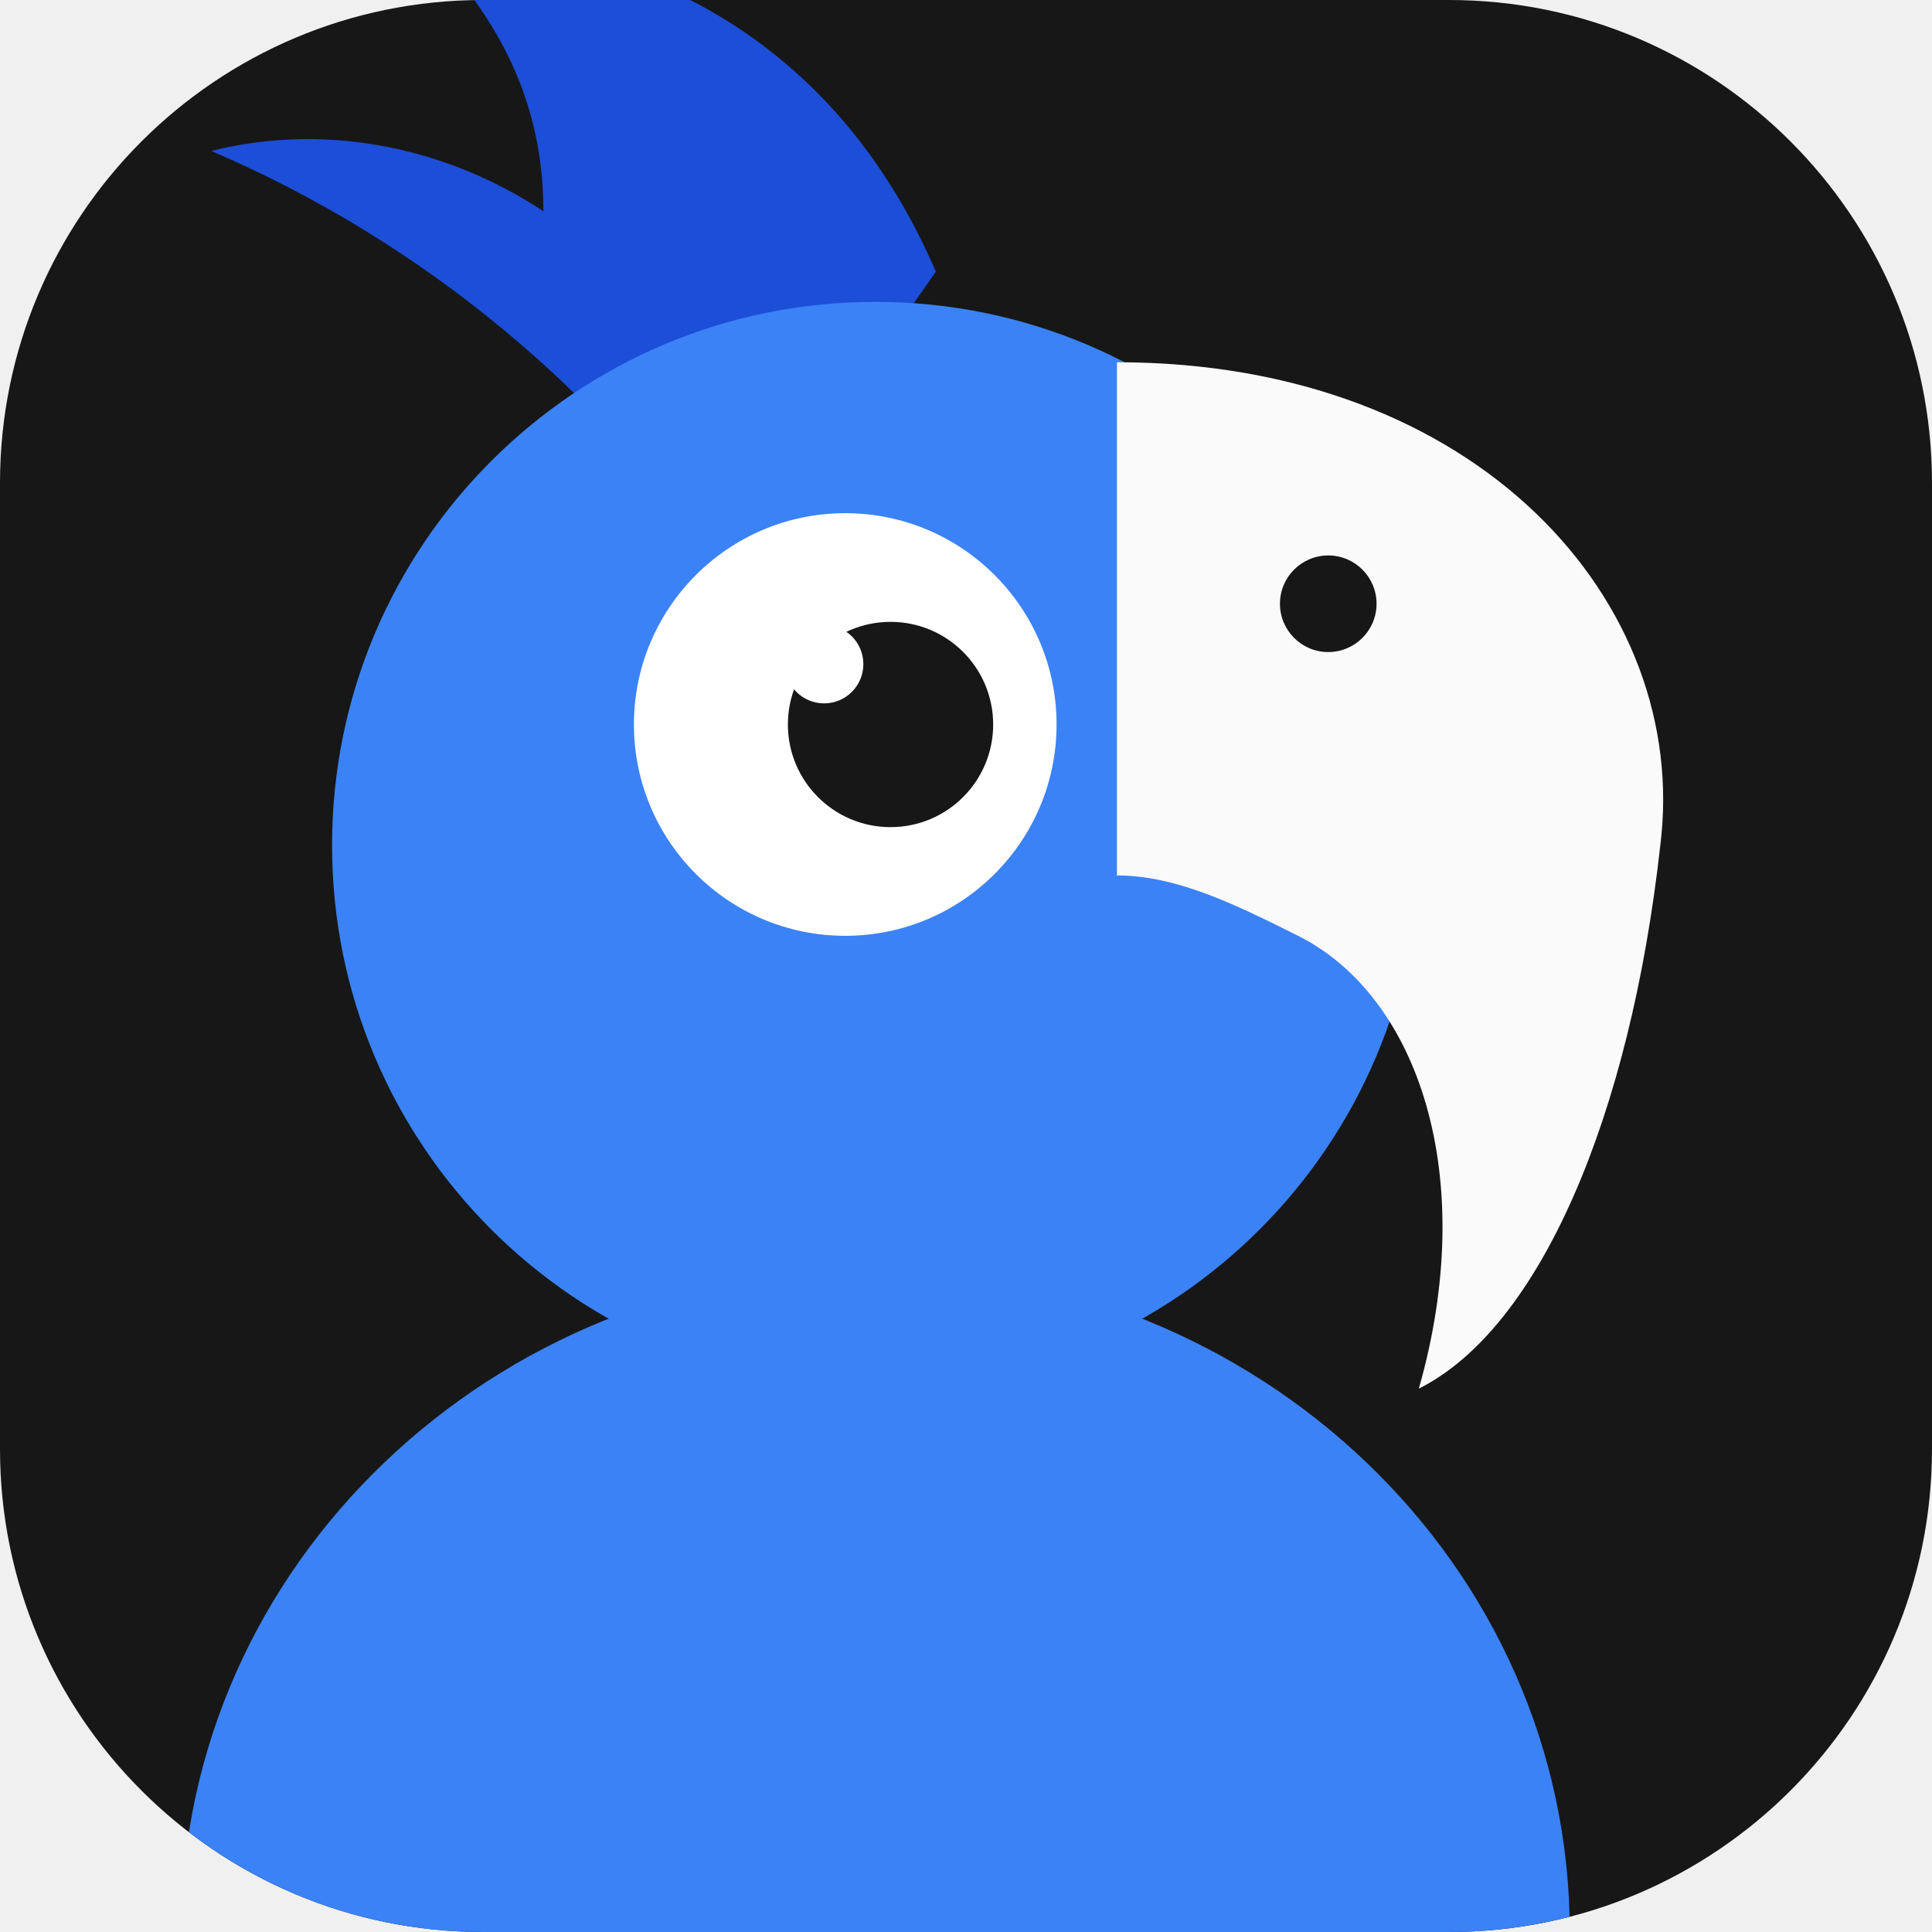
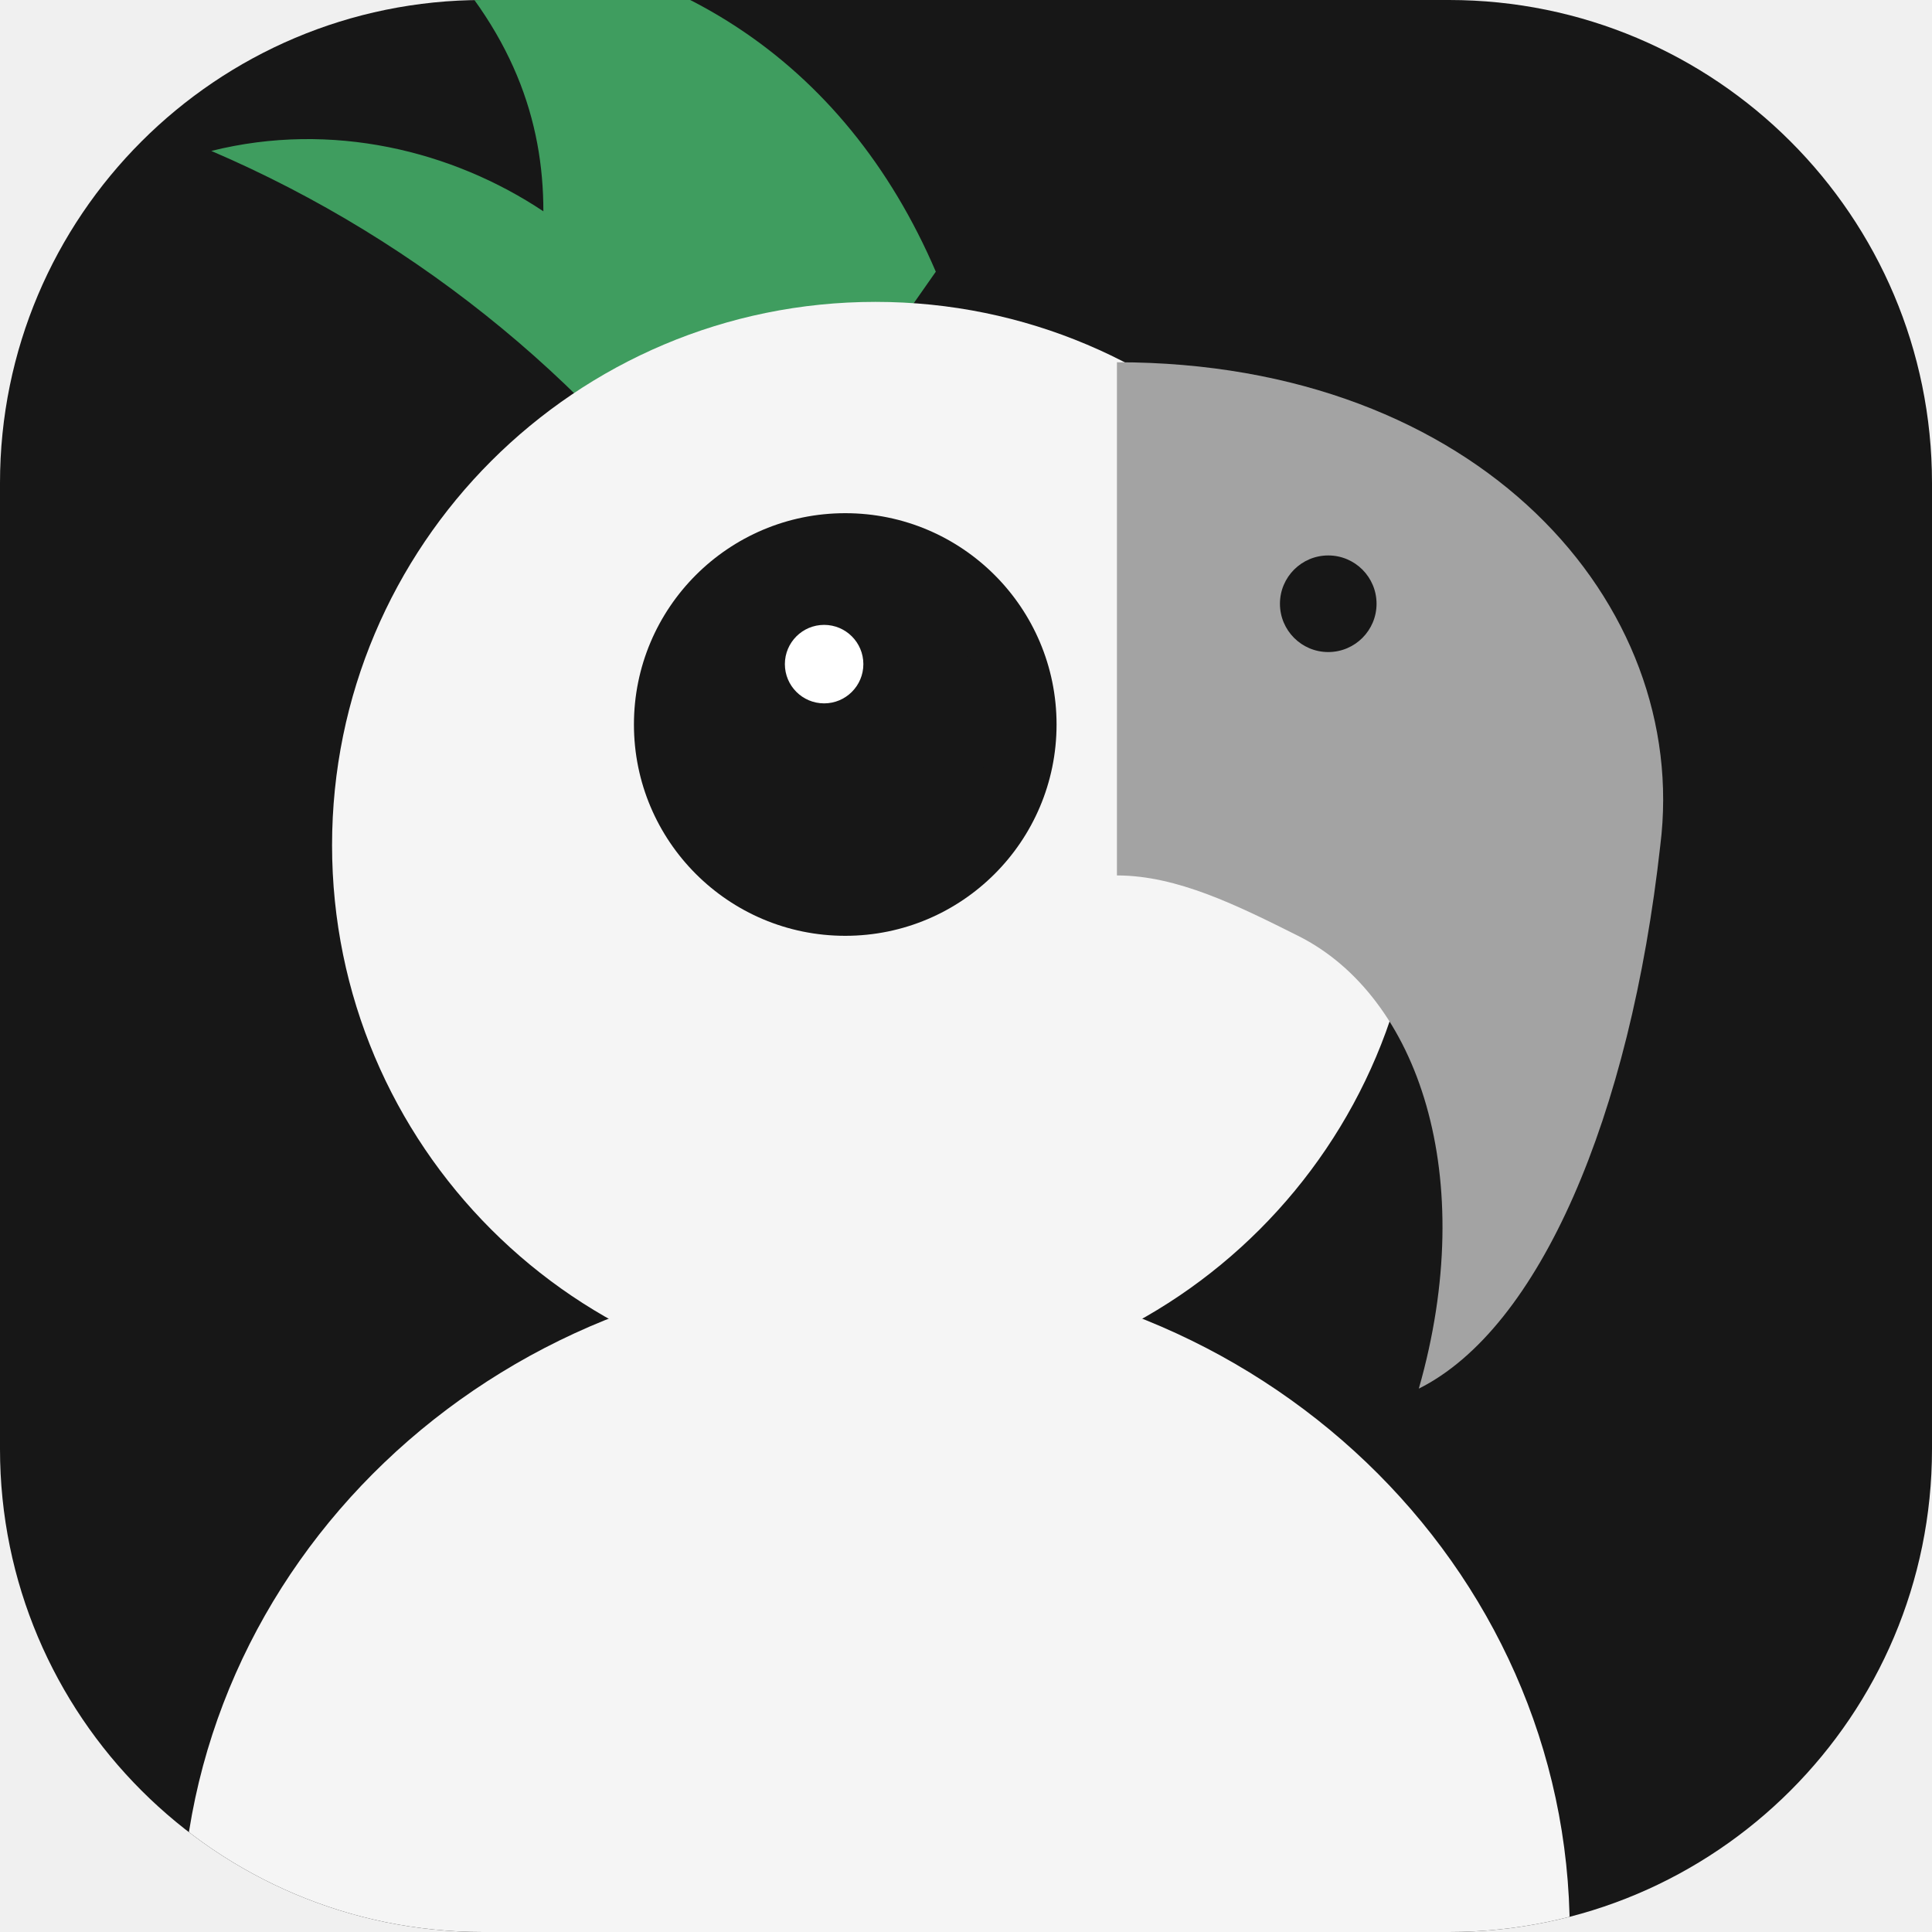
<svg xmlns="http://www.w3.org/2000/svg" viewBox="0 0 64 64">
  <defs>
    <clipPath id="tile">
      <rect width="64" height="64" rx="16" />
    </clipPath>
  </defs>
  <rect width="64" height="64" rx="16" fill="#171717" />
  <g clip-path="url(#tile)">
-     <path d="M31 9 C28 2 22 -2 14 -2 C17 1 18 4 18 7 C15 5 11 4 7 5 C14 8 20 13 24 19 Z" fill="#1d4ed8" />
-     <ellipse cx="29" cy="64" rx="23" ry="22" fill="#3b82f6" />
-     <circle cx="29" cy="28" r="18" fill="#3b82f6" />
-     <path d="M37 12 C49 12 56 20 55 28 C54 37 51 44 47 46 C49 39 47 33 43 31 C41 30 39 29 37 29 Z" fill="#fafafa" />
-     <circle cx="28" cy="24" r="7" fill="#FFFFFF" />
+     <path d="M31 9 C28 2 22 -2 14 -2 C17 1 18 4 18 7 C15 5 11 4 7 5 C14 8 20 13 24 19 Z" fill="#3f9d5f" />
+     <ellipse cx="29" cy="64" rx="23" ry="22" fill="#f5f5f5" />
+     <circle cx="29" cy="28" r="18" fill="#f5f5f5" />
+     <path d="M37 12 C49 12 56 20 55 28 C54 37 51 44 47 46 C49 39 47 33 43 31 C41 30 39 29 37 29 Z" fill="#a3a3a3" />
+     <circle cx="28" cy="24" r="7" fill="#171717" />
    <circle cx="29.5" cy="24" r="3.4" fill="#171717" />
    <circle cx="27.3" cy="22" r="1.3" fill="#FFFFFF" />
    <circle cx="44" cy="20" r="1.6" fill="#171717" />
  </g>
</svg>
